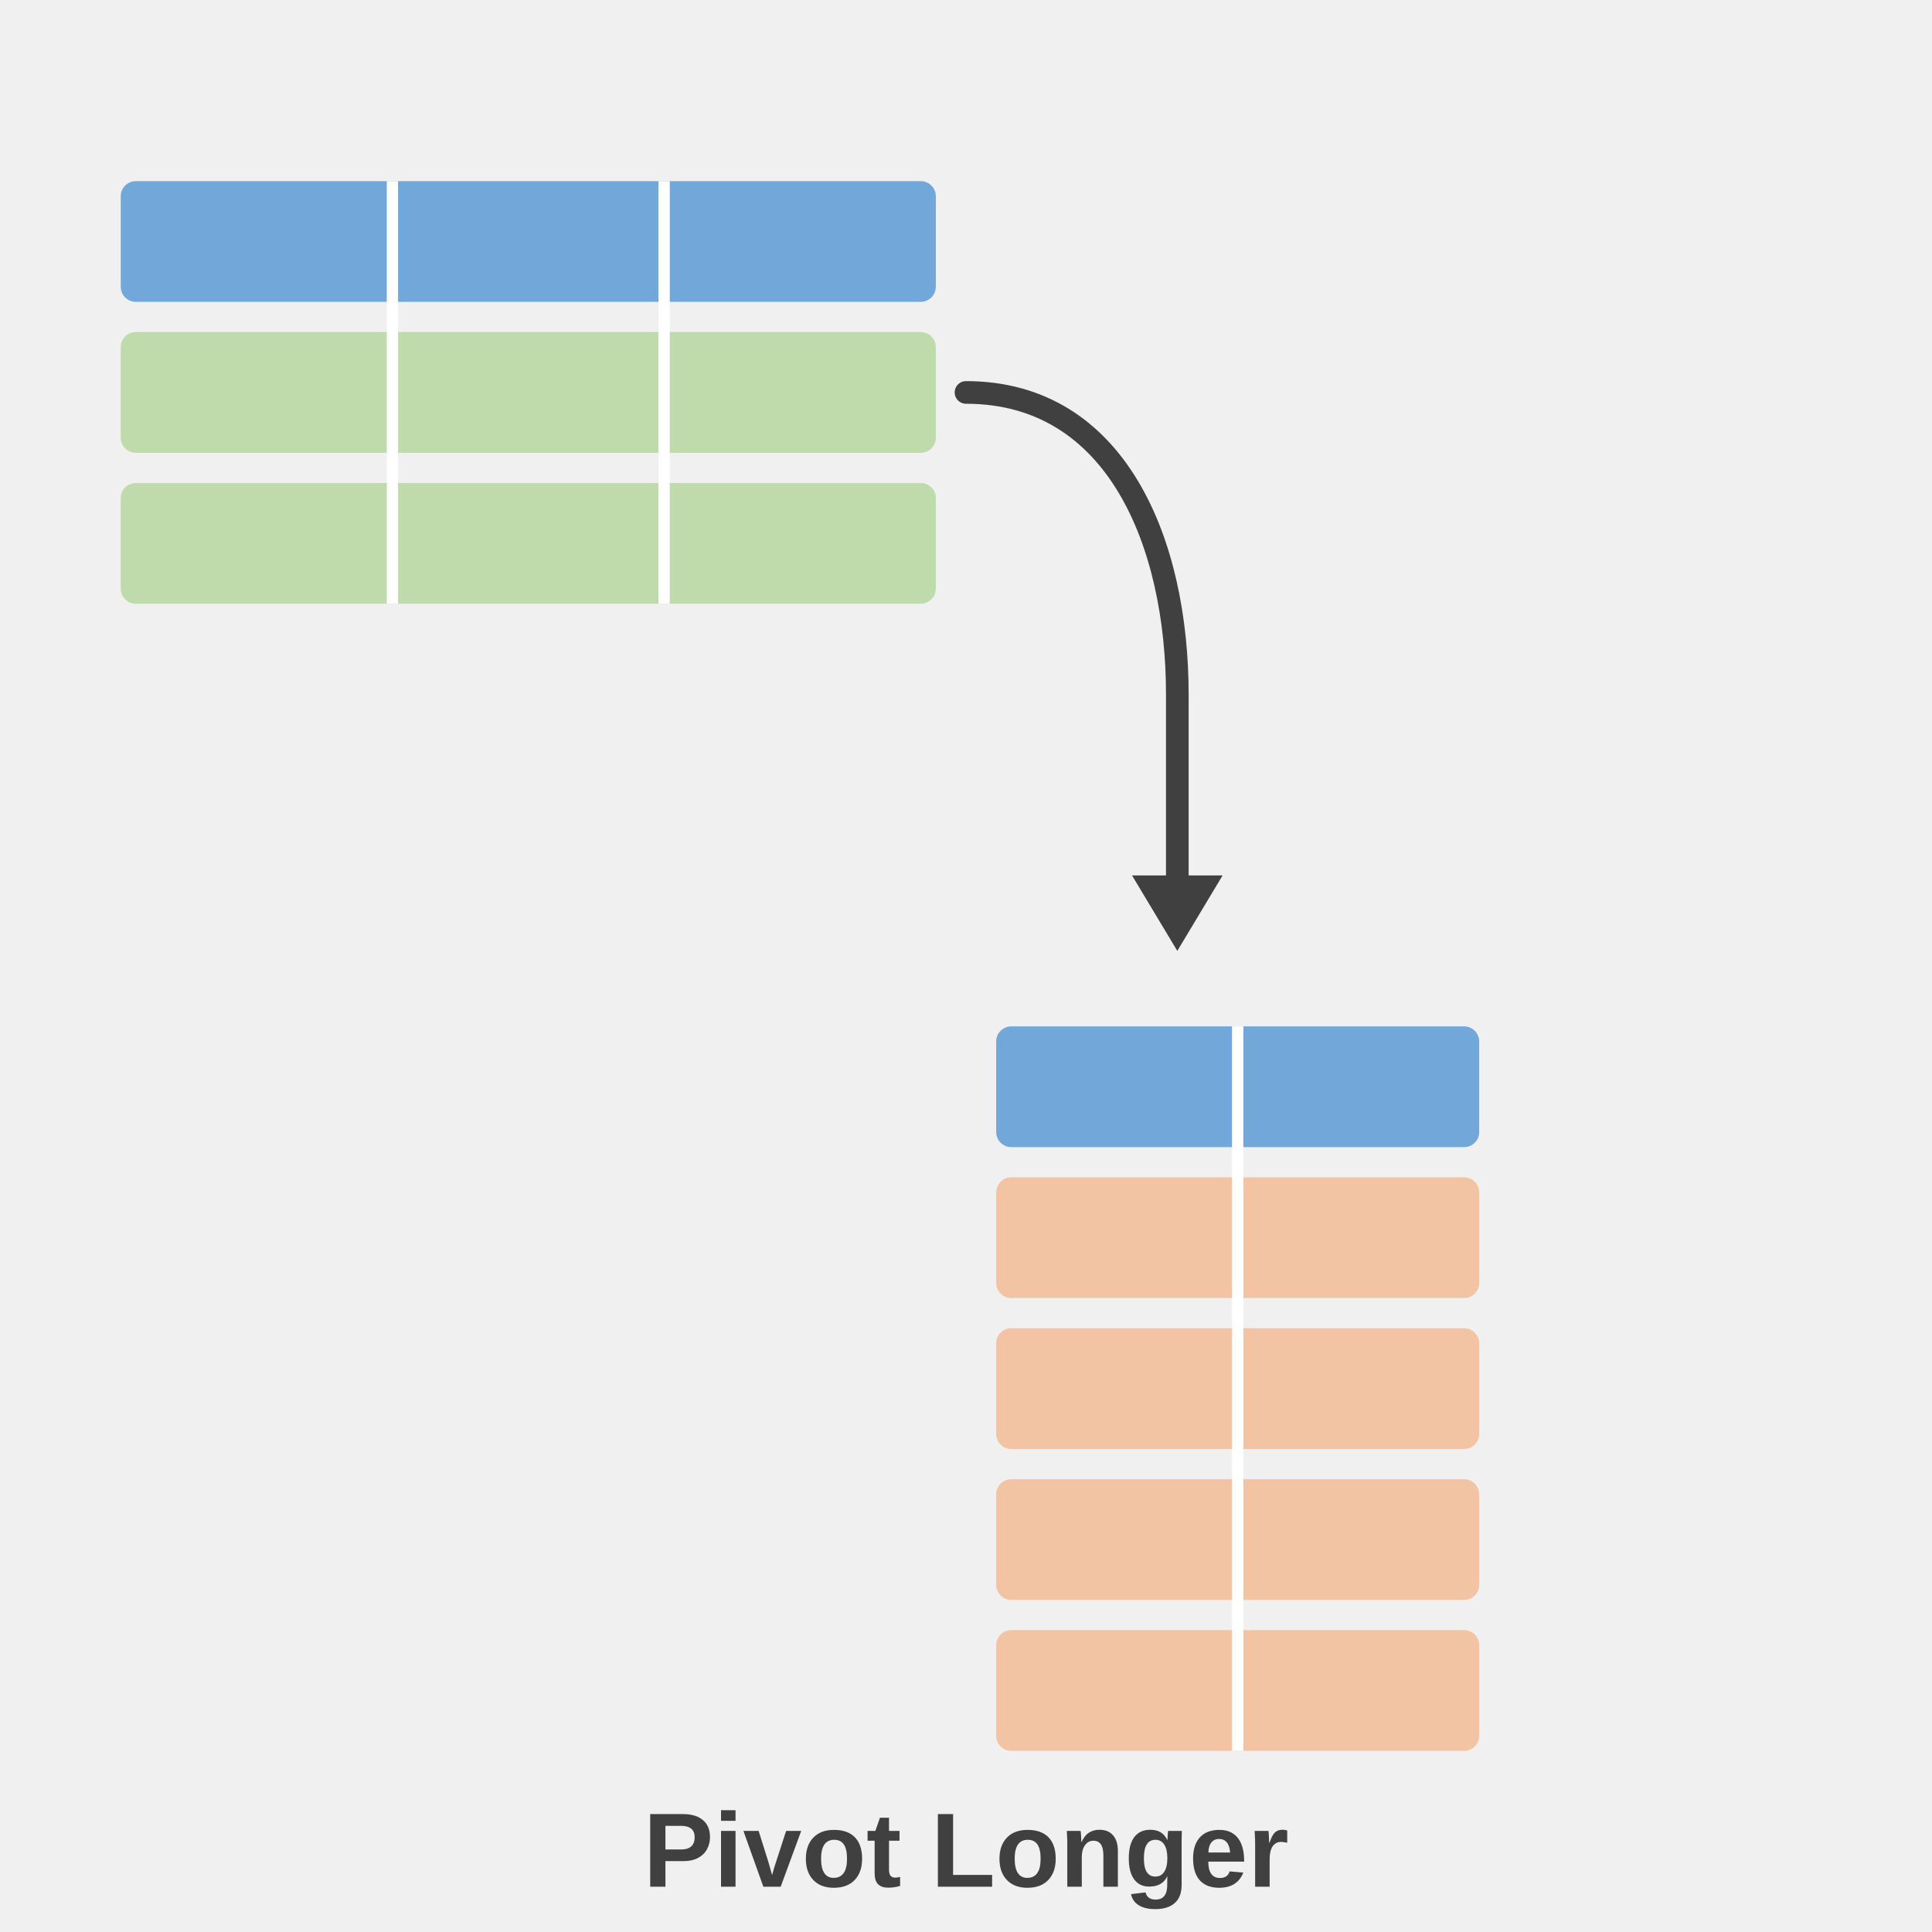
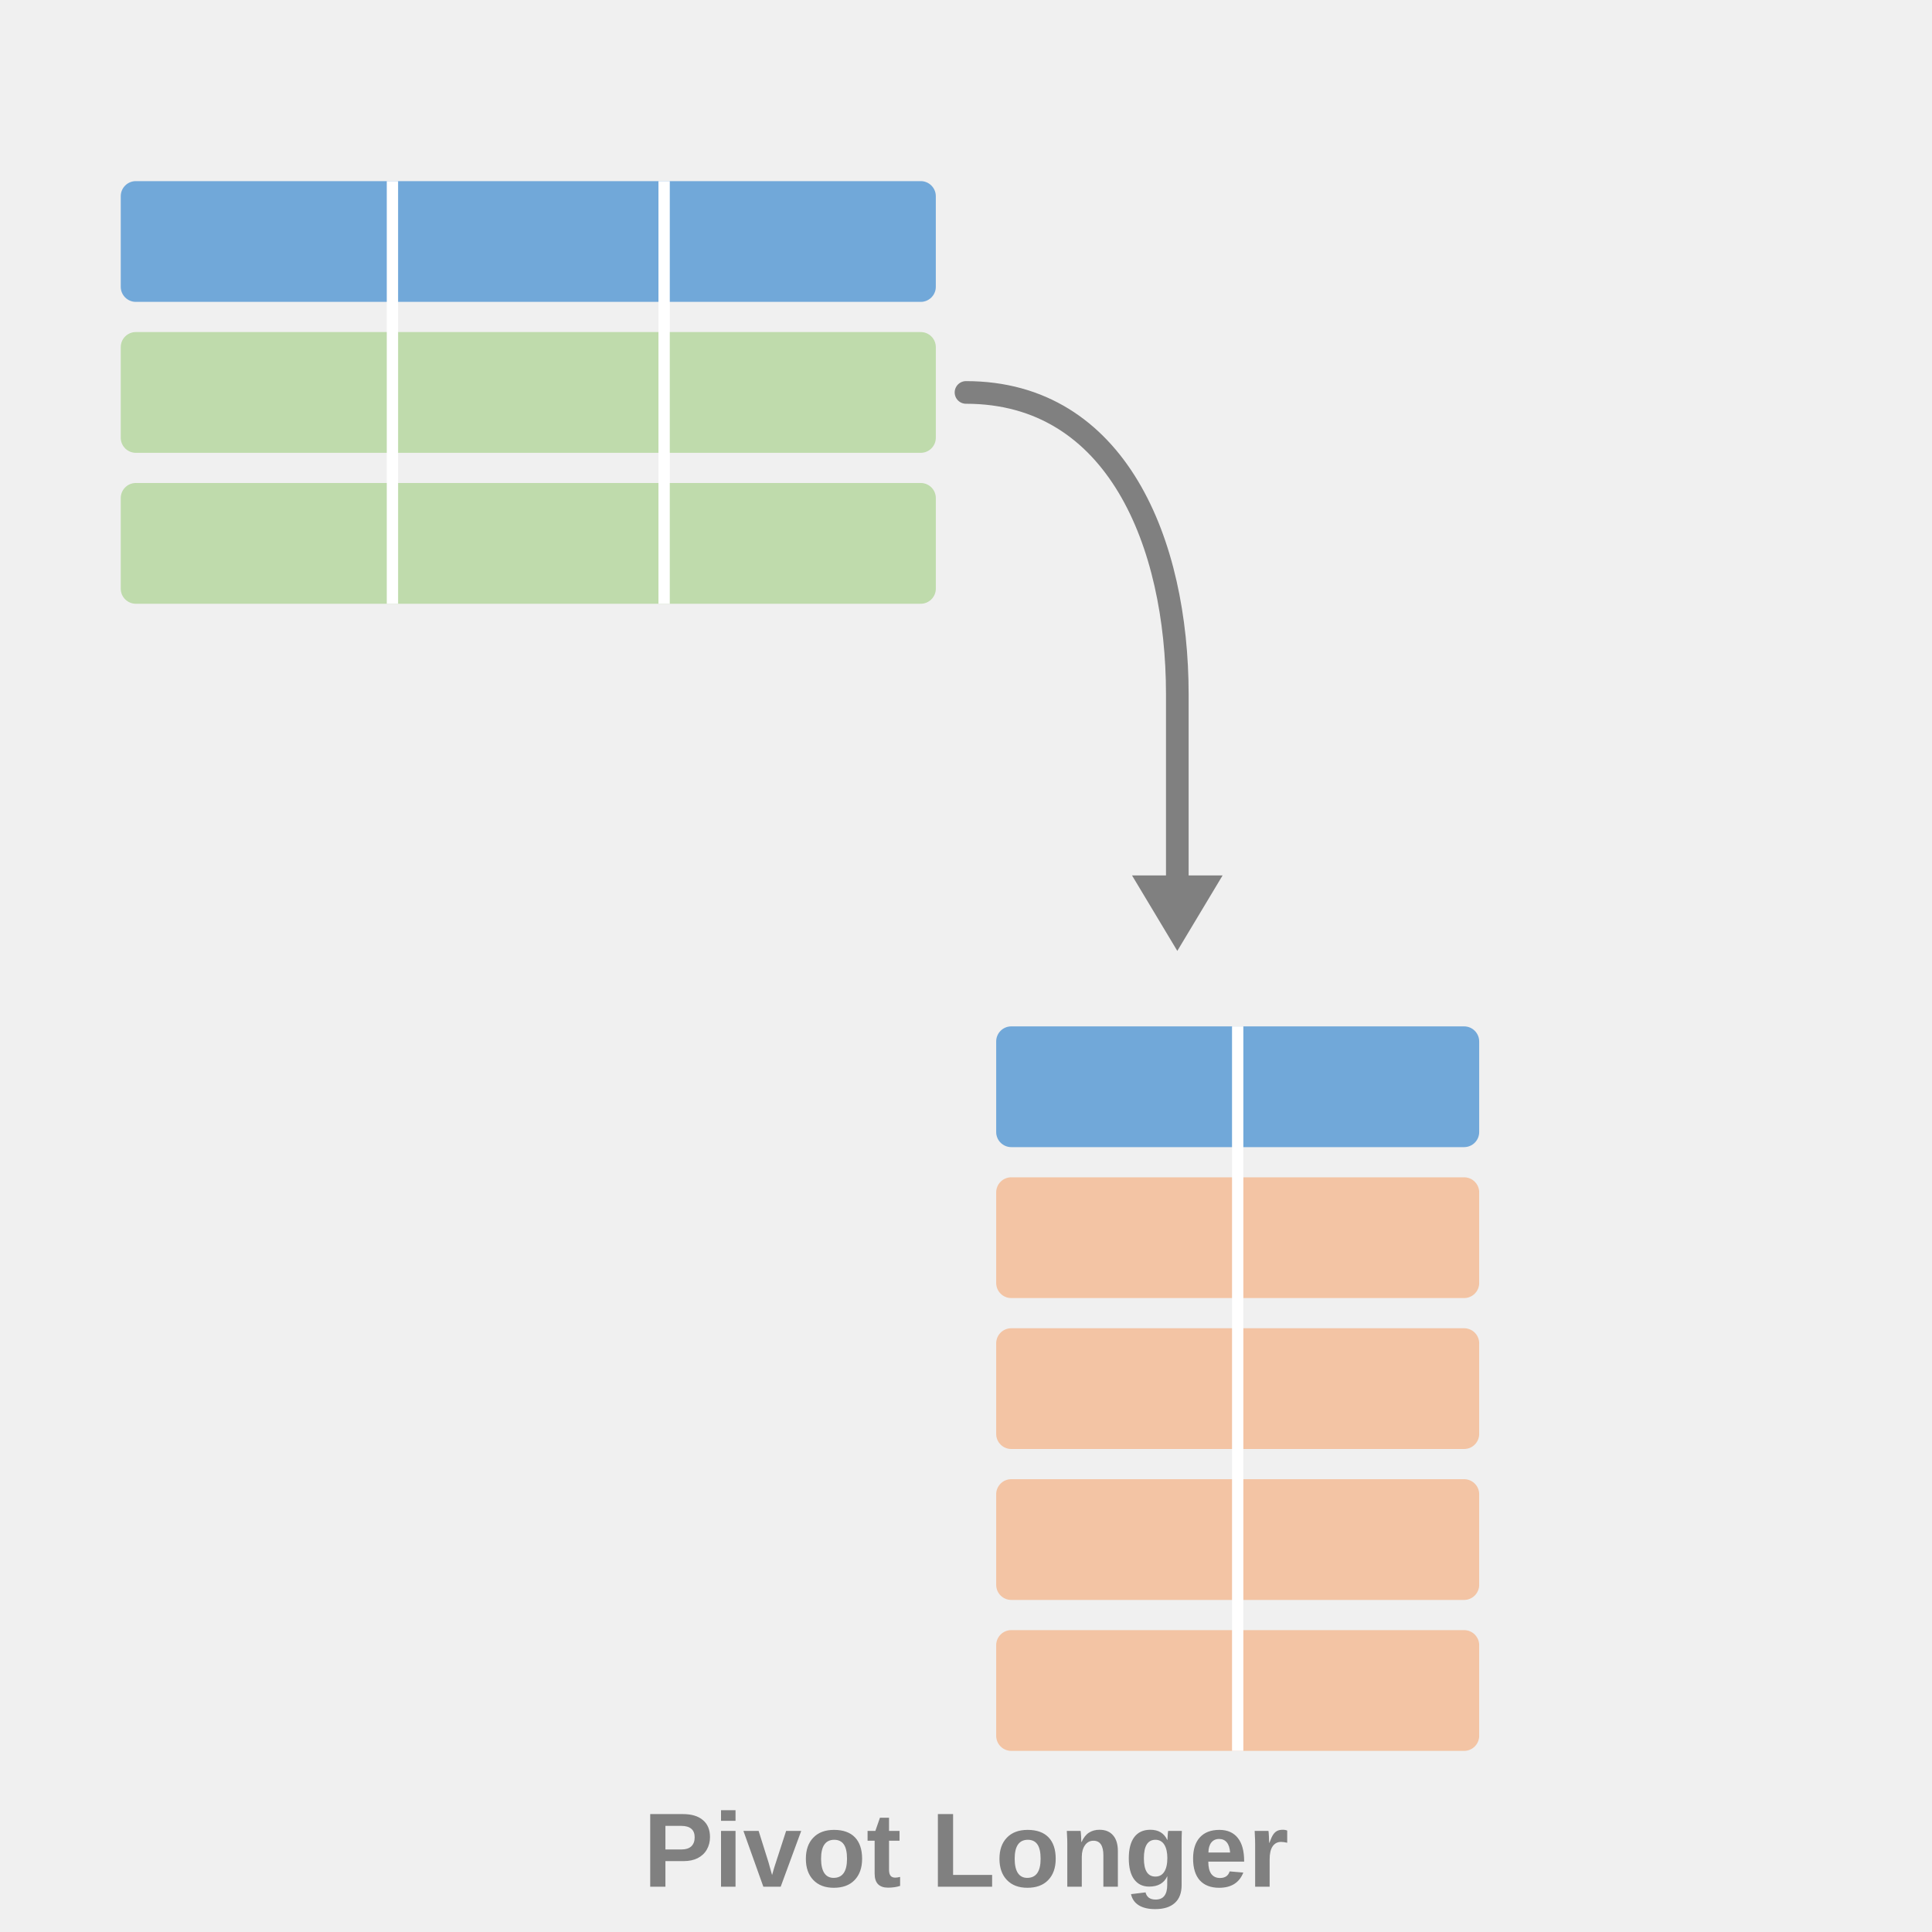
<svg xmlns="http://www.w3.org/2000/svg" viewBox="0 0 256 256" width="256" height="256">
  <rect x="16" y="24" width="108" height="16" rx="2" fill="#5B9BD5" opacity="0.85" />
  <rect x="16" y="44" width="108" height="16" rx="2" fill="#A9D18E" opacity="0.7" />
  <rect x="16" y="64" width="108" height="16" rx="2" fill="#A9D18E" opacity="0.7" />
  <line x1="52" y1="24" x2="52" y2="80" stroke="white" stroke-width="1.5" />
  <line x1="88" y1="24" x2="88" y2="80" stroke="white" stroke-width="1.5" />
-   <path d="M 128 52 C 148 52, 156 72, 156 92 L 156 120" fill="none" stroke="#404040" stroke-width="3" stroke-linecap="round" />
-   <polygon points="156,126 150,116 162,116" fill="#404040" />
+   <path d="M 128 52 C 148 52, 156 72, 156 92 L 156 120" fill="none" stroke="#808080" stroke-width="3" stroke-linecap="round" />
+   <polygon points="156,126 150,116 162,116" fill="#808080" />
  <rect x="132" y="136" width="64" height="16" rx="2" fill="#5B9BD5" opacity="0.85" />
  <rect x="132" y="156" width="64" height="16" rx="2" fill="#F4B183" opacity="0.7" />
  <rect x="132" y="176" width="64" height="16" rx="2" fill="#F4B183" opacity="0.7" />
  <rect x="132" y="196" width="64" height="16" rx="2" fill="#F4B183" opacity="0.7" />
  <rect x="132" y="216" width="64" height="16" rx="2" fill="#F4B183" opacity="0.7" />
  <line x1="164" y1="136" x2="164" y2="232" stroke="white" stroke-width="1.5" />
-   <text x="128" y="250" font-family="Segoe UI,Arial,sans-serif" font-size="14" fill="#404040" text-anchor="middle" font-weight="600">Pivot Longer</text>
+   <text x="128" y="250" font-family="Segoe UI,Arial,sans-serif" font-size="14" fill="#808080" text-anchor="middle" font-weight="600">Pivot Longer</text>
</svg>
